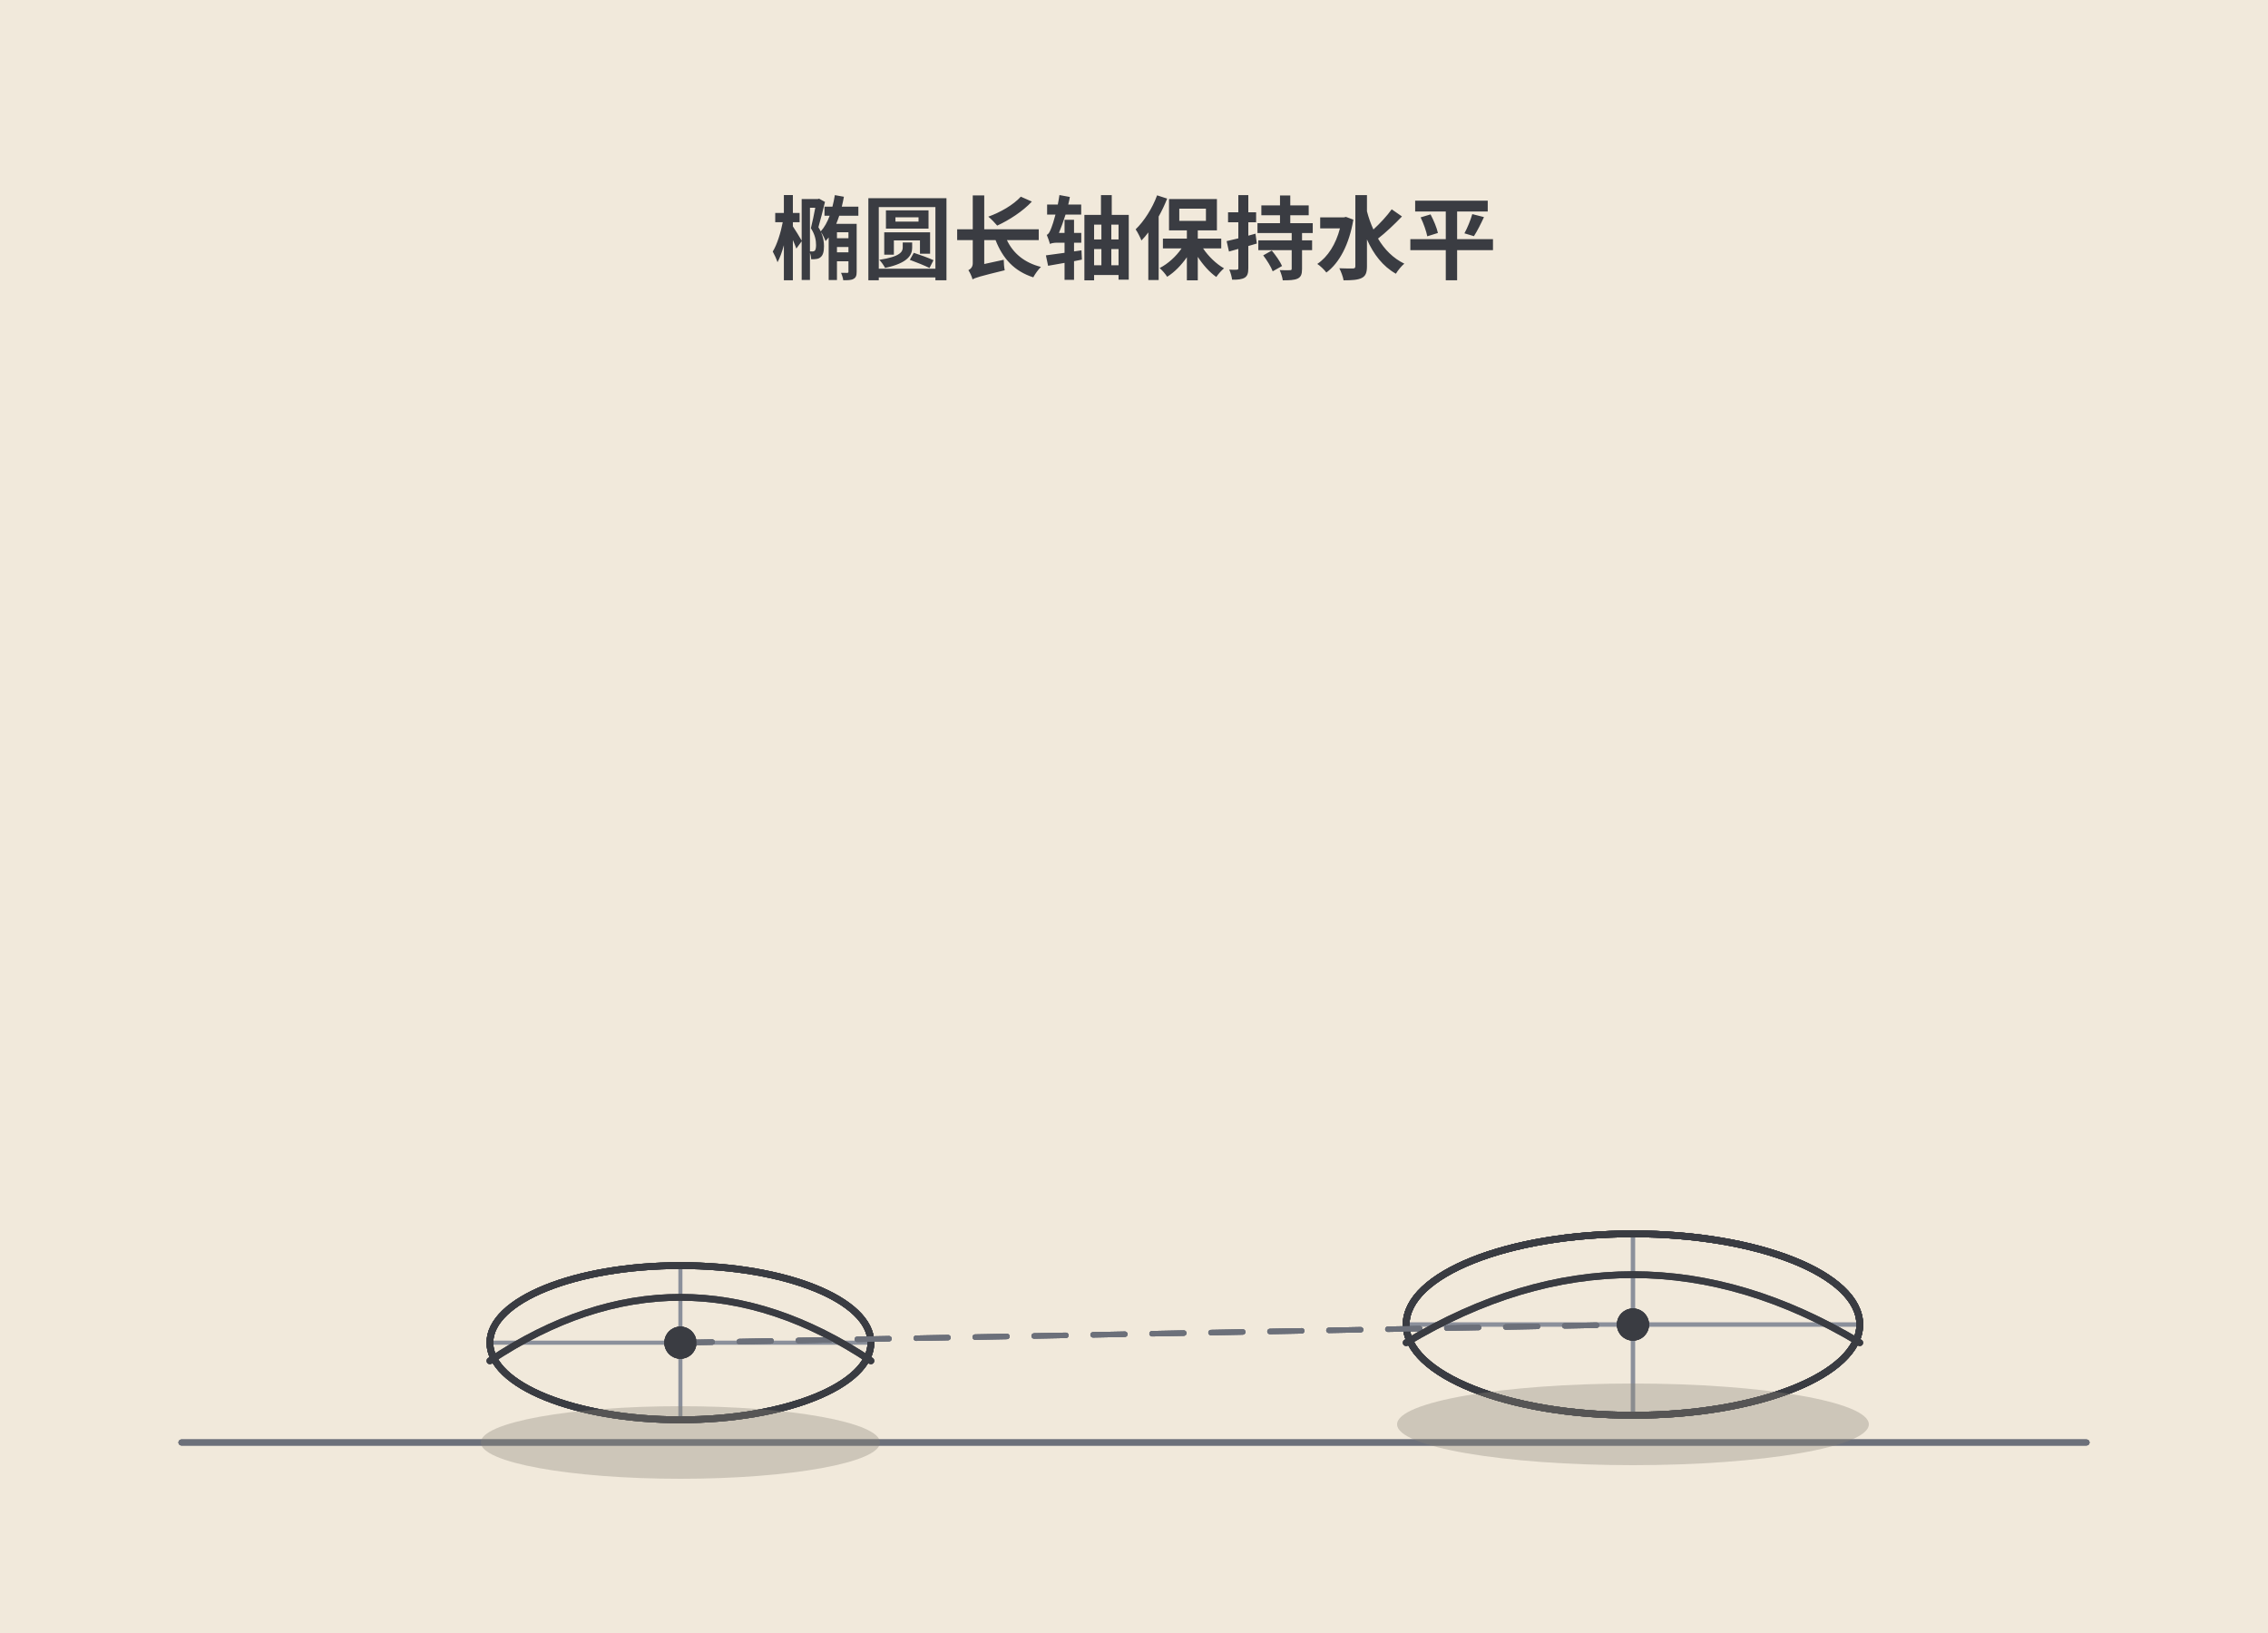
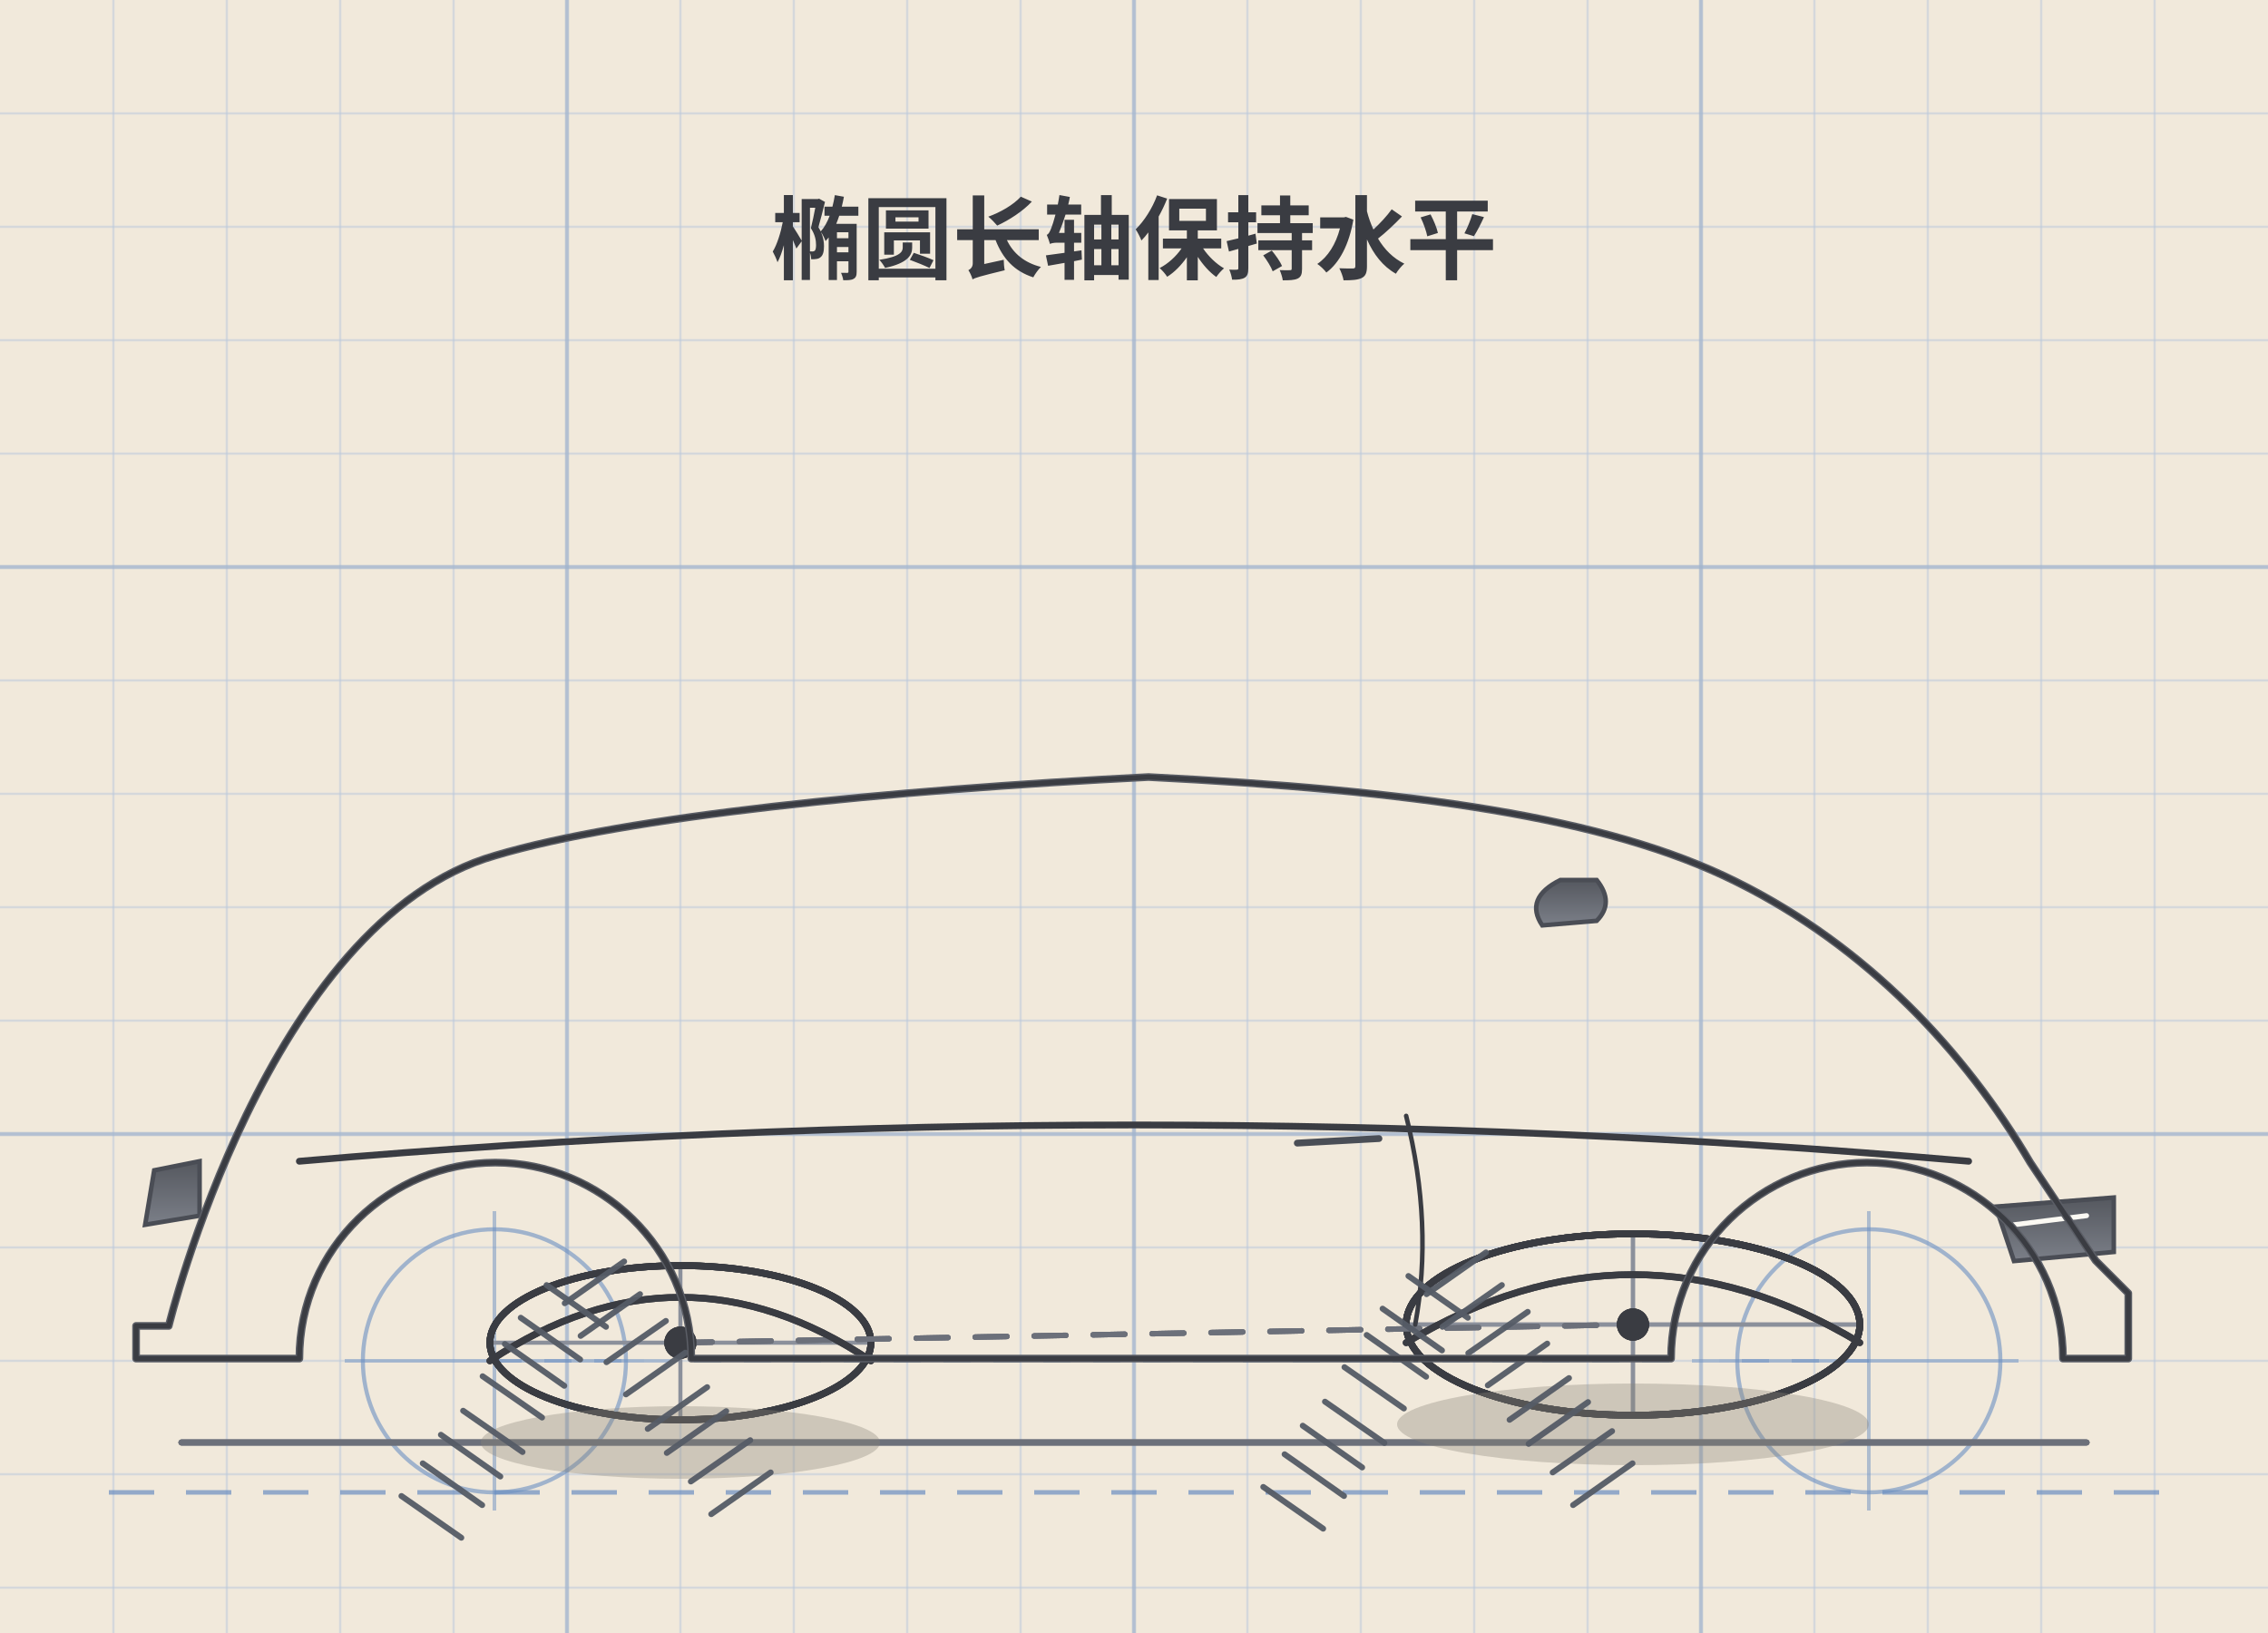
<svg xmlns="http://www.w3.org/2000/svg" viewBox="0 0 500 360" role="img">
  <defs>
    <linearGradient id="gBody" x1="0" y1="0" x2="0" y2="1">
      <stop offset="0%" stop-color="#FBF9F3" />
      <stop offset="18%" stop-color="#E9E4D8" />
      <stop offset="55%" stop-color="#C9C2B2" />
      <stop offset="100%" stop-color="#9C9484" />
    </linearGradient>
    <linearGradient id="gGlass" x1="0" y1="0" x2="0" y2="1">
      <stop offset="0%" stop-color="#55585F" />
      <stop offset="100%" stop-color="#7B7F88" />
    </linearGradient>
    <radialGradient id="gTire" cx="0.5" cy="0.5" r="0.5">
      <stop offset="0%" stop-color="#4A4E55" />
      <stop offset="75%" stop-color="#2D3036" />
      <stop offset="100%" stop-color="#202227" />
    </radialGradient>
    <radialGradient id="gRim" cx="0.5" cy="0.5" r="0.5">
      <stop offset="0%" stop-color="#F3F2EC" />
      <stop offset="70%" stop-color="#C6C1B4" />
      <stop offset="100%" stop-color="#A39C8D" />
    </radialGradient>
    <radialGradient id="gGround" cx="0.5" cy="0.5" r="0.5">
      <stop offset="0%" stop-color="#8A8478" stop-opacity="0.34" />
      <stop offset="100%" stop-color="#8A8478" stop-opacity="0" />
    </radialGradient>
    <radialGradient id="gMetal" cx="0.5" cy="0.36" r="0.66">
      <stop offset="0%" stop-color="#FDFCF8" />
      <stop offset="24%" stop-color="#D4CFC2" />
      <stop offset="48%" stop-color="#8B8478" />
      <stop offset="66%" stop-color="#3A3C42" />
      <stop offset="82%" stop-color="#B9B3A6" />
      <stop offset="100%" stop-color="#6E6A61" />
    </radialGradient>
    <radialGradient id="gMatte" cx="0.5" cy="0.42" r="0.62">
      <stop offset="0%" stop-color="#EFEDE6" />
      <stop offset="55%" stop-color="#B9B4A8" />
      <stop offset="100%" stop-color="#7D786E" />
    </radialGradient>
    <radialGradient id="gGlassBall" cx="0.36" cy="0.32" r="0.7">
      <stop offset="0%" stop-color="#FBF9F3" stop-opacity="0.2" />
      <stop offset="55%" stop-color="#7B7F88" stop-opacity="0.1" />
      <stop offset="100%" stop-color="#3A3C42" stop-opacity="0.38" />
    </radialGradient>
    <linearGradient id="gTonePaper" x1="0" y1="0" x2="0" y2="1">
      <stop offset="0%" stop-color="#D6D0C2" />
      <stop offset="100%" stop-color="#BCB5A5" />
    </linearGradient>
    <linearGradient id="gScreen" x1="0" y1="0" x2="0" y2="1">
      <stop offset="0%" stop-color="#41444C" />
      <stop offset="100%" stop-color="#22242A" />
    </linearGradient>
  </defs>
  <rect x="0" y="0" width="500" height="360" fill="#F1E9DB" />
+   <line x1="25" y1="0" x2="25" y2="360" stroke="#B9C8DC" stroke-width="0.5" opacity="0.5" />
+   <line x1="50" y1="0" x2="50" y2="360" stroke="#B9C8DC" stroke-width="0.5" opacity="0.5" />
+   <line x1="75" y1="0" x2="75" y2="360" stroke="#B9C8DC" stroke-width="0.5" opacity="0.5" />
+   <line x1="100" y1="0" x2="100" y2="360" stroke="#B9C8DC" stroke-width="0.5" opacity="0.5" />
+   <line x1="125" y1="0" x2="125" y2="360" stroke="#B9C8DC" stroke-width="0.5" opacity="0.5" />
+   <line x1="150" y1="0" x2="150" y2="360" stroke="#B9C8DC" stroke-width="0.5" opacity="0.5" />
+   <line x1="175" y1="0" x2="175" y2="360" stroke="#B9C8DC" stroke-width="0.5" opacity="0.5" />
+   <line x1="200" y1="0" x2="200" y2="360" stroke="#B9C8DC" stroke-width="0.5" opacity="0.5" />
+   <line x1="225" y1="0" x2="225" y2="360" stroke="#B9C8DC" stroke-width="0.5" opacity="0.5" />
+   <line x1="250" y1="0" x2="250" y2="360" stroke="#B9C8DC" stroke-width="0.5" opacity="0.5" />
+   <line x1="275" y1="0" x2="275" y2="360" stroke="#B9C8DC" stroke-width="0.5" opacity="0.5" />
+   <line x1="300" y1="0" x2="300" y2="360" stroke="#B9C8DC" stroke-width="0.5" opacity="0.5" />
+   <line x1="325" y1="0" x2="325" y2="360" stroke="#B9C8DC" stroke-width="0.5" opacity="0.5" />
+   <line x1="350" y1="0" x2="350" y2="360" stroke="#B9C8DC" stroke-width="0.5" opacity="0.5" />
+   <line x1="375" y1="0" x2="375" y2="360" stroke="#B9C8DC" stroke-width="0.5" opacity="0.5" />
+   <line x1="400" y1="0" x2="400" y2="360" stroke="#B9C8DC" stroke-width="0.5" opacity="0.5" />
+   <line x1="425" y1="0" x2="425" y2="360" stroke="#B9C8DC" stroke-width="0.5" opacity="0.5" />
+   <line x1="450" y1="0" x2="450" y2="360" stroke="#B9C8DC" stroke-width="0.5" opacity="0.5" />
+   <line x1="475" y1="0" x2="475" y2="360" stroke="#B9C8DC" stroke-width="0.5" opacity="0.5" />
+   <line x1="0" y1="25" x2="500" y2="25" stroke="#B9C8DC" stroke-width="0.5" opacity="0.5" />
+   <line x1="0" y1="50" x2="500" y2="50" stroke="#B9C8DC" stroke-width="0.5" opacity="0.5" />
+   <line x1="0" y1="75" x2="500" y2="75" stroke="#B9C8DC" stroke-width="0.5" opacity="0.5" />
+   <line x1="0" y1="100" x2="500" y2="100" stroke="#B9C8DC" stroke-width="0.5" opacity="0.5" />
+   <line x1="0" y1="125" x2="500" y2="125" stroke="#B9C8DC" stroke-width="0.5" opacity="0.5" />
+   <line x1="0" y1="150" x2="500" y2="150" stroke="#B9C8DC" stroke-width="0.5" opacity="0.5" />
+   <line x1="0" y1="175" x2="500" y2="175" stroke="#B9C8DC" stroke-width="0.5" opacity="0.5" />
+   <line x1="0" y1="200" x2="500" y2="200" stroke="#B9C8DC" stroke-width="0.5" opacity="0.5" />
+   <line x1="0" y1="225" x2="500" y2="225" stroke="#B9C8DC" stroke-width="0.5" opacity="0.5" />
+   <line x1="0" y1="250" x2="500" y2="250" stroke="#B9C8DC" stroke-width="0.5" opacity="0.5" />
+   <line x1="0" y1="275" x2="500" y2="275" stroke="#B9C8DC" stroke-width="0.5" opacity="0.5" />
+   <line x1="0" y1="300" x2="500" y2="300" stroke="#B9C8DC" stroke-width="0.5" opacity="0.5" />
+   <line x1="0" y1="325" x2="500" y2="325" stroke="#B9C8DC" stroke-width="0.5" opacity="0.5" />
+   <line x1="0" y1="350" x2="500" y2="350" stroke="#B9C8DC" stroke-width="0.5" opacity="0.5" />
+   <line x1="125" y1="0" x2="125" y2="360" stroke="#9FB2CC" stroke-width="0.9" opacity="0.65" />
+   <line x1="250" y1="0" x2="250" y2="360" stroke="#9FB2CC" stroke-width="0.9" opacity="0.65" />
+   <line x1="375" y1="0" x2="375" y2="360" stroke="#9FB2CC" stroke-width="0.9" opacity="0.65" />
+   <line x1="0" y1="125" x2="500" y2="125" stroke="#9FB2CC" stroke-width="0.9" opacity="0.65" />
+   <line x1="0" y1="250" x2="500" y2="250" stroke="#9FB2CC" stroke-width="0.9" opacity="0.65" />
+   <line x1="24" y1="329" x2="476" y2="329" stroke="#6B8FC2" stroke-width="1.0" stroke-dasharray="10 7" opacity="0.7" />
+   <circle cx="109" cy="300" r="29" stroke="#6B8FC2" stroke-width="0.9" fill="none" opacity="0.6" />
+   <line x1="76" y1="300" x2="142" y2="300" stroke="#6B8FC2" stroke-width="0.8" opacity="0.5" />
+   <line x1="109" y1="267" x2="109" y2="333" stroke="#6B8FC2" stroke-width="0.8" opacity="0.5" />
+   <circle cx="412" cy="300" r="29" stroke="#6B8FC2" stroke-width="0.9" fill="none" opacity="0.6" />
+   <line x1="379" y1="300" x2="445" y2="300" stroke="#6B8FC2" stroke-width="0.8" opacity="0.5" />
+   <line x1="412" y1="267" x2="412" y2="333" stroke="#6B8FC2" stroke-width="0.8" opacity="0.5" />
+   <line x1="109" y1="300" x2="412" y2="300" stroke="#6B8FC2" stroke-width="0.8" stroke-dasharray="6 5" opacity="0.45" />
  <ellipse cx="360" cy="292" rx="50" ry="20" stroke="#3A3C42" stroke-width="1.5" stroke-linecap="round" stroke-linejoin="round" fill="none" />
  <line x1="310" y1="292" x2="410" y2="292" stroke="#8B909B" stroke-width="0.9" stroke-linecap="round" stroke-linejoin="round" />
  <line x1="360" y1="272" x2="360" y2="312" stroke="#8B909B" stroke-width="0.9" stroke-linecap="round" stroke-linejoin="round" />
  <ellipse cx="360" cy="292" rx="50" ry="20" stroke="#3A3C42" stroke-width="1.5" stroke-linecap="round" stroke-linejoin="round" fill="none" />
  <line x1="310" y1="292" x2="410" y2="292" stroke="#8B909B" stroke-width="0.9" stroke-linecap="round" stroke-linejoin="round" />
  <line x1="360" y1="272" x2="360" y2="312" stroke="#8B909B" stroke-width="0.9" stroke-linecap="round" stroke-linejoin="round" />
  <ellipse cx="150" cy="296" rx="42" ry="17" stroke="#3A3C42" stroke-width="1.5" stroke-linecap="round" stroke-linejoin="round" fill="none" />
  <line x1="108" y1="296" x2="192" y2="296" stroke="#8B909B" stroke-width="0.9" stroke-linecap="round" stroke-linejoin="round" />
  <line x1="150" y1="279" x2="150" y2="313" stroke="#8B909B" stroke-width="0.9" stroke-linecap="round" stroke-linejoin="round" />
  <line x1="40" y1="318" x2="460" y2="318" stroke="#6C707A" stroke-width="1.3" stroke-linecap="round" stroke-linejoin="round" />
  <ellipse cx="360" cy="292" rx="50" ry="20" stroke="#3A3C42" stroke-width="1.5" stroke-linecap="round" stroke-linejoin="round" fill="none" />
  <ellipse cx="150" cy="296" rx="42" ry="17" stroke="#3A3C42" stroke-width="1.5" stroke-linecap="round" stroke-linejoin="round" fill="none" />
  <line x1="150" y1="296" x2="360" y2="292" stroke="#6C707A" stroke-width="1.2" stroke-linecap="round" stroke-linejoin="round" stroke-dasharray="7 6" />
  <circle cx="360" cy="292" r="3" stroke="#3A3C42" stroke-width="1.1" stroke-linecap="round" stroke-linejoin="round" fill="#3A3C42" />
  <circle cx="150" cy="296" r="3" stroke="#3A3C42" stroke-width="1.1" stroke-linecap="round" stroke-linejoin="round" fill="#3A3C42" />
  <line x1="40" y1="318" x2="460" y2="318" stroke="#6C707A" stroke-width="1.3" stroke-linecap="round" stroke-linejoin="round" />
  <ellipse cx="360" cy="292" rx="50" ry="20" stroke="#3A3C42" stroke-width="1.5" stroke-linecap="round" stroke-linejoin="round" fill="none" />
  <ellipse cx="150" cy="296" rx="42" ry="17" stroke="#3A3C42" stroke-width="1.5" stroke-linecap="round" stroke-linejoin="round" fill="none" />
  <line x1="150" y1="296" x2="360" y2="292" stroke="#6C707A" stroke-width="1.2" stroke-linecap="round" stroke-linejoin="round" stroke-dasharray="7 6" />
  <circle cx="360" cy="292" r="3" stroke="#3A3C42" stroke-width="1.1" stroke-linecap="round" stroke-linejoin="round" fill="#3A3C42" />
  <circle cx="150" cy="296" r="3" stroke="#3A3C42" stroke-width="1.1" stroke-linecap="round" stroke-linejoin="round" fill="#3A3C42" />
  <line x1="40" y1="318" x2="460" y2="318" stroke="#6C707A" stroke-width="1.3" stroke-linecap="round" stroke-linejoin="round" />
  <path d="M108 300 Q150 272 192 300" stroke="#3A3C42" stroke-width="1.5" stroke-linecap="round" stroke-linejoin="round" fill="none" />
  <path d="M310 296 Q360 266 410 296" stroke="#3A3C42" stroke-width="1.5" stroke-linecap="round" stroke-linejoin="round" fill="none" />
  <ellipse cx="360" cy="292" rx="50" ry="20" stroke="#3A3C42" stroke-width="1.5" stroke-linecap="round" stroke-linejoin="round" fill="none" />
  <ellipse cx="150" cy="296" rx="42" ry="17" stroke="#3A3C42" stroke-width="1.5" stroke-linecap="round" stroke-linejoin="round" fill="none" />
  <line x1="150" y1="296" x2="360" y2="292" stroke="#6C707A" stroke-width="1.2" stroke-linecap="round" stroke-linejoin="round" stroke-dasharray="7 6" />
  <circle cx="360" cy="292" r="3" stroke="#3A3C42" stroke-width="1.1" stroke-linecap="round" stroke-linejoin="round" fill="#3A3C42" />
  <circle cx="150" cy="296" r="3" stroke="#3A3C42" stroke-width="1.1" stroke-linecap="round" stroke-linejoin="round" fill="#3A3C42" />
  <line x1="40" y1="318" x2="460" y2="318" stroke="#6C707A" stroke-width="1.3" stroke-linecap="round" stroke-linejoin="round" />
  <path d="M108 300 Q150 272 192 300" stroke="#3A3C42" stroke-width="1.5" stroke-linecap="round" stroke-linejoin="round" fill="none" />
  <path d="M310 296 Q360 266 410 296" stroke="#3A3C42" stroke-width="1.5" stroke-linecap="round" stroke-linejoin="round" fill="none" />
  <ellipse cx="150" cy="318" rx="44" ry="8" stroke="#3A3C42" stroke-width="0" stroke-linecap="round" stroke-linejoin="round" fill="#8A8478" fill-opacity="0.35" />
  <ellipse cx="360" cy="314" rx="52" ry="9" stroke="#3A3C42" stroke-width="0" stroke-linecap="round" stroke-linejoin="round" fill="#8A8478" fill-opacity="0.35" />
  <text x="250" y="60" text-anchor="middle" font-size="20" font-family="'Microsoft YaHei', sans-serif" font-weight="600" fill="#3A3C42">椭圆长轴保持水平</text>
+   <path d="M310 246 Q316 270 312 292" stroke="#3A3C42" stroke-width="1" stroke-linecap="round" stroke-linejoin="round" fill="none" />
+   <line x1="286" y1="252" x2="304" y2="251" stroke="#4A4E56" stroke-width="1.5" stroke-linecap="round" stroke-linejoin="round" />
+   <path d="M340 204 Q336 198 344 194 L352 194 Q356 199 352 203 Z" fill="url(#gGlass)" stroke="#4A4D55" stroke-width="1.0" />
+   <path d="M440 266 L466 264 L466 276 L444 278 Z" fill="url(#gGlass)" stroke="#4A4D55" stroke-width="1.0" />
+   <path d="M444 270 L460 268" stroke="#FBF9F3" stroke-width="1.1" stroke-linecap="round" stroke-linejoin="round" fill="none" />
+   <path d="M34 258 L44 256 L44 268 L32 270 Z" fill="url(#gGlass)" stroke="#4A4D55" stroke-width="1.0" />
+   <line x1="120.5" y1="283.3" x2="133.6" y2="292.5" stroke="#555B66" stroke-width="1.3" stroke-linecap="round" stroke-linejoin="round" opacity="0.95" />
+   <line x1="114.8" y1="290.5" x2="127.9" y2="299.7" stroke="#555B66" stroke-width="1.3" stroke-linecap="round" stroke-linejoin="round" opacity="0.95" />
+   <line x1="111.3" y1="296.3" x2="124.4" y2="305.5" stroke="#555B66" stroke-width="1.3" stroke-linecap="round" stroke-linejoin="round" opacity="0.95" />
+   <line x1="106.4" y1="303.4" x2="119.5" y2="312.5" stroke="#555B66" stroke-width="1.3" stroke-linecap="round" stroke-linejoin="round" opacity="0.95" />
+   <line x1="102.1" y1="311.0" x2="115.2" y2="320.1" stroke="#555B66" stroke-width="1.3" stroke-linecap="round" stroke-linejoin="round" opacity="0.95" />
+   <line x1="97.2" y1="316.3" x2="110.3" y2="325.5" stroke="#555B66" stroke-width="1.3" stroke-linecap="round" stroke-linejoin="round" opacity="0.95" />
+   <line x1="93.2" y1="322.6" x2="106.3" y2="331.8" stroke="#555B66" stroke-width="1.3" stroke-linecap="round" stroke-linejoin="round" opacity="0.95" />
+   <line x1="88.5" y1="329.8" x2="101.7" y2="339.0" stroke="#555B66" stroke-width="1.3" stroke-linecap="round" stroke-linejoin="round" opacity="0.95" />
+   <line x1="124.5" y1="287.3" x2="137.6" y2="278.1" stroke="#555B66" stroke-width="1.3" stroke-linecap="round" stroke-linejoin="round" opacity="0.95" />
+   <line x1="128.0" y1="294.5" x2="141.1" y2="285.3" stroke="#555B66" stroke-width="1.3" stroke-linecap="round" stroke-linejoin="round" opacity="0.95" />
+   <line x1="133.7" y1="300.3" x2="146.8" y2="291.2" stroke="#555B66" stroke-width="1.3" stroke-linecap="round" stroke-linejoin="round" opacity="0.95" />
+   <line x1="138.0" y1="307.4" x2="151.1" y2="298.2" stroke="#555B66" stroke-width="1.3" stroke-linecap="round" stroke-linejoin="round" opacity="0.95" />
+   <line x1="142.8" y1="315.0" x2="155.9" y2="305.8" stroke="#555B66" stroke-width="1.3" stroke-linecap="round" stroke-linejoin="round" opacity="0.95" />
+   <line x1="147.0" y1="320.3" x2="160.1" y2="311.1" stroke="#555B66" stroke-width="1.3" stroke-linecap="round" stroke-linejoin="round" opacity="0.95" />
+   <line x1="152.3" y1="326.6" x2="165.4" y2="317.5" stroke="#555B66" stroke-width="1.3" stroke-linecap="round" stroke-linejoin="round" opacity="0.95" />
+   <line x1="156.8" y1="333.8" x2="169.9" y2="324.6" stroke="#555B66" stroke-width="1.3" stroke-linecap="round" stroke-linejoin="round" opacity="0.95" />
+   <line x1="310.5" y1="281.3" x2="323.6" y2="290.5" stroke="#555B66" stroke-width="1.3" stroke-linecap="round" stroke-linejoin="round" opacity="0.95" />
+   <line x1="304.8" y1="288.5" x2="317.9" y2="297.7" stroke="#555B66" stroke-width="1.3" stroke-linecap="round" stroke-linejoin="round" opacity="0.95" />
+   <line x1="301.3" y1="294.3" x2="314.4" y2="303.5" stroke="#555B66" stroke-width="1.3" stroke-linecap="round" stroke-linejoin="round" opacity="0.95" />
+   <line x1="296.4" y1="301.4" x2="309.5" y2="310.5" stroke="#555B66" stroke-width="1.3" stroke-linecap="round" stroke-linejoin="round" opacity="0.95" />
+   <line x1="292.1" y1="309.0" x2="305.2" y2="318.1" stroke="#555B66" stroke-width="1.3" stroke-linecap="round" stroke-linejoin="round" opacity="0.95" />
+   <line x1="287.2" y1="314.3" x2="300.3" y2="323.5" stroke="#555B66" stroke-width="1.3" stroke-linecap="round" stroke-linejoin="round" opacity="0.95" />
+   <line x1="283.2" y1="320.6" x2="296.3" y2="329.8" stroke="#555B66" stroke-width="1.3" stroke-linecap="round" stroke-linejoin="round" opacity="0.95" />
+   <line x1="278.5" y1="327.8" x2="291.7" y2="337.0" stroke="#555B66" stroke-width="1.3" stroke-linecap="round" stroke-linejoin="round" opacity="0.95" />
+   <line x1="314.5" y1="285.3" x2="327.6" y2="276.1" stroke="#555B66" stroke-width="1.3" stroke-linecap="round" stroke-linejoin="round" opacity="0.95" />
+   <line x1="318.0" y1="292.5" x2="331.1" y2="283.3" stroke="#555B66" stroke-width="1.3" stroke-linecap="round" stroke-linejoin="round" opacity="0.95" />
+   <line x1="323.7" y1="298.3" x2="336.8" y2="289.2" stroke="#555B66" stroke-width="1.3" stroke-linecap="round" stroke-linejoin="round" opacity="0.95" />
+   <line x1="328.0" y1="305.4" x2="341.1" y2="296.2" stroke="#555B66" stroke-width="1.3" stroke-linecap="round" stroke-linejoin="round" opacity="0.95" />
+   <line x1="332.8" y1="313.0" x2="345.9" y2="303.8" stroke="#555B66" stroke-width="1.3" stroke-linecap="round" stroke-linejoin="round" opacity="0.95" />
+   <line x1="337.0" y1="318.3" x2="350.1" y2="309.1" stroke="#555B66" stroke-width="1.3" stroke-linecap="round" stroke-linejoin="round" opacity="0.95" />
+   <line x1="342.3" y1="324.6" x2="355.4" y2="315.5" stroke="#555B66" stroke-width="1.3" stroke-linecap="round" stroke-linejoin="round" opacity="0.95" />
+   <line x1="346.8" y1="331.8" x2="359.9" y2="322.6" stroke="#555B66" stroke-width="1.3" stroke-linecap="round" stroke-linejoin="round" opacity="0.95" />
+   <path d="M37.2 292.3 C37.2 292.3 58.8 203.0 109.2 188.6 C138.0 180.0 195.6 174.2 253.2 171.3 C310.8 174.2 354.0 180.0 382.8 194.4 C411.6 208.7 433.2 231.8 447.6 256.3 L462.0 277.9 L469.2 285.1 L469.2 299.5 L454.8 299.5 C454.8 275.0 434.6 256.3 411.6 256.3 C388.6 256.3 368.4 275.0 368.4 299.5 L152.4 299.5 C152.4 275.0 132.2 256.3 109.2 256.3 C86.2 256.3 66.0 275.0 66.0 299.5 L30.0 299.5 L30.0 292.3 Z" stroke="undefined" stroke-width="2.6" stroke-linecap="round" stroke-linejoin="round" fill="none" />
+   <path d="M37.2 292.3 C37.2 292.3 58.8 203.0 109.2 188.6 C138.0 180.0 195.6 174.2 253.2 171.3 C310.8 174.2 354.0 180.0 382.8 194.4 C411.6 208.7 433.2 231.8 447.6 256.3 L462.0 277.9 L469.2 285.1 L469.2 299.5 L454.8 299.5 C454.8 275.0 434.6 256.3 411.6 256.3 C388.6 256.3 368.4 275.0 368.4 299.5 L152.4 299.5 C152.4 275.0 132.2 256.3 109.2 256.3 C86.2 256.3 66.0 275.0 66.0 299.5 L30.0 299.5 L30.0 292.3 Z" stroke="#5B5E66" stroke-width="1.7" stroke-linecap="round" stroke-linejoin="round" fill="none" />
+   <path d="M37.2 292.3 C37.2 292.3 58.8 203.0 109.2 188.6 C138.0 180.0 195.6 174.2 253.2 171.3 C310.8 174.2 354.0 180.0 382.8 194.4 C411.6 208.7 433.2 231.8 447.6 256.3 L462.0 277.9 L469.2 285.1 L469.2 299.5 L454.8 299.5 C454.8 275.0 434.6 256.3 411.6 256.3 C388.6 256.3 368.4 275.0 368.4 299.5 L152.4 299.5 C152.4 275.0 132.2 256.3 109.2 256.3 C86.2 256.3 66.0 275.0 66.0 299.5 L30.0 299.5 L30.0 292.3 Z" stroke="#3A3C42" stroke-width="1.1" stroke-linecap="round" stroke-linejoin="round" fill="none" />
+   <path d="M66 256 Q250 240 434 256" stroke="#3A3C42" stroke-width="1.5" stroke-linecap="round" stroke-linejoin="round" fill="none" />
</svg>
